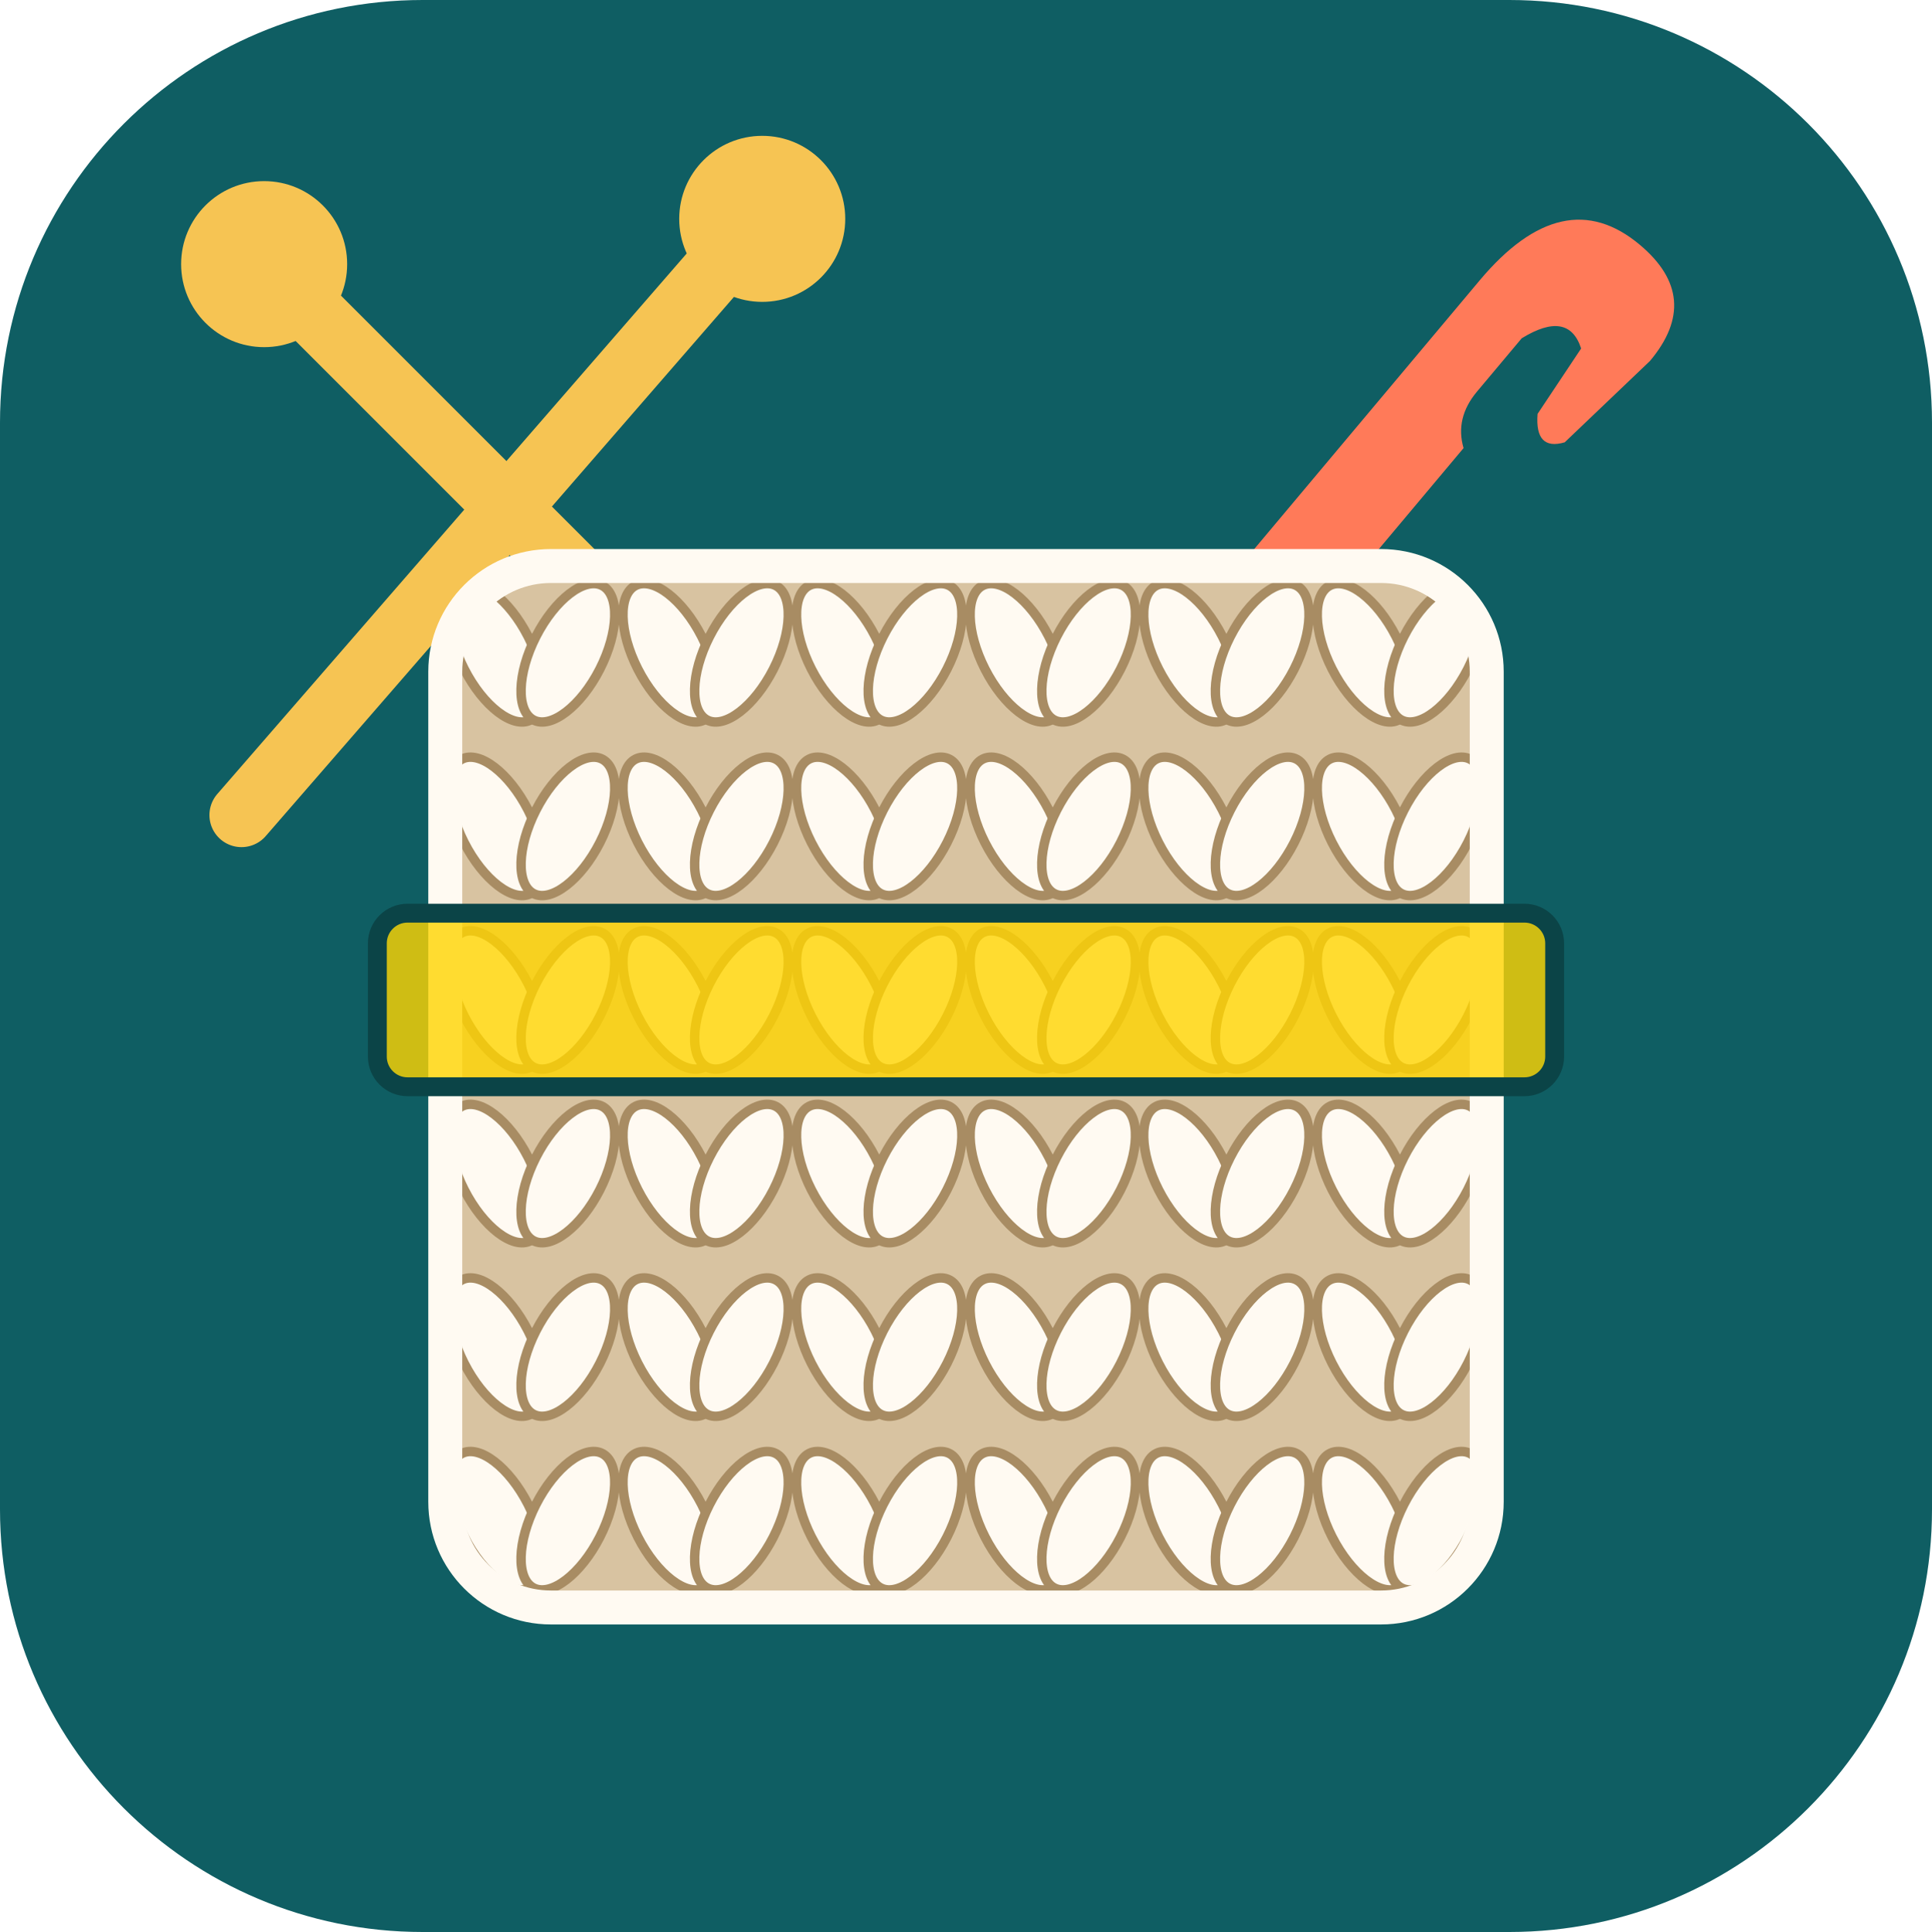
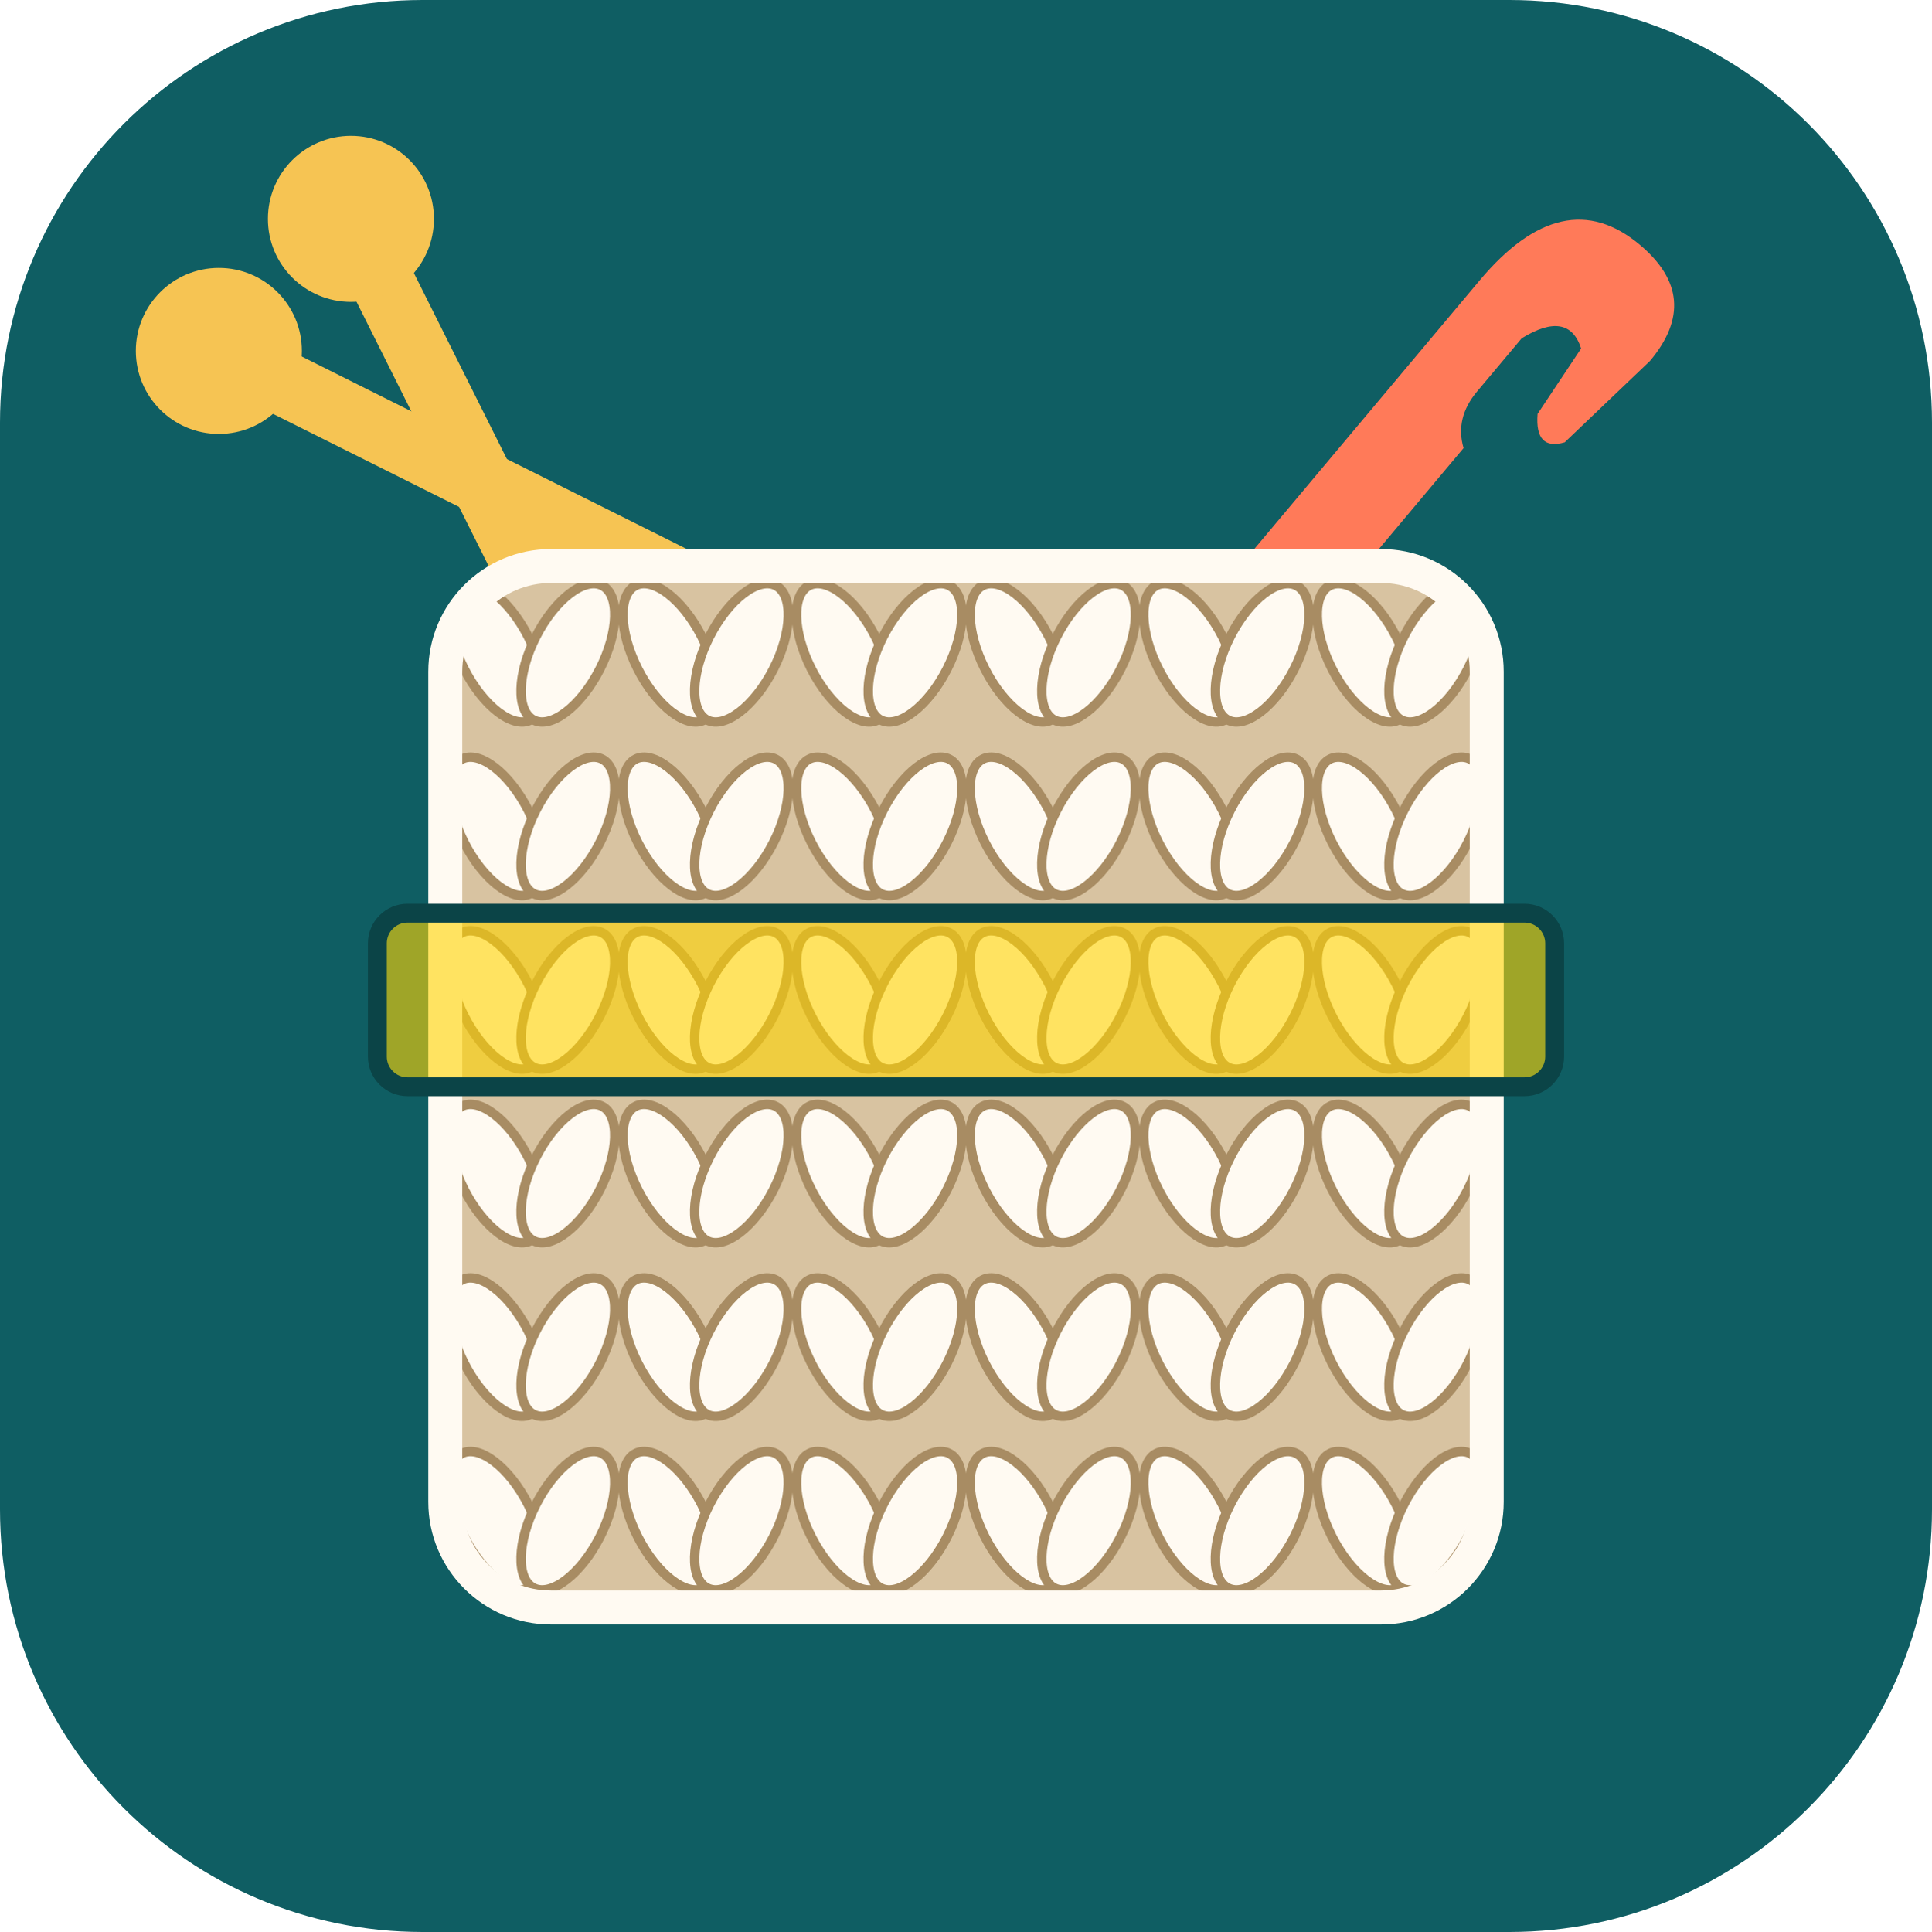
<svg xmlns="http://www.w3.org/2000/svg" viewBox="0 0 512 512">
  <defs>
    <pattern id="knit" x="118" y="150" width="46" height="46" patternUnits="userSpaceOnUse">
      <rect width="46" height="46" fill="#d8c3a1" />
      <ellipse cx="13.5" cy="23" rx="9.5" ry="20" transform="rotate(-27 13.5 23)" fill="#fffaf2" stroke="#a88c63" stroke-width="2.5" />
      <ellipse cx="32.5" cy="23" rx="9.5" ry="20" transform="rotate(27 32.5 23)" fill="#fffaf2" stroke="#a88c63" stroke-width="2.5" />
    </pattern>
    <clipPath id="sq">
      <rect x="118" y="150" width="276" height="276" rx="28" />
    </clipPath>
  </defs>
  <rect width="512" height="512" rx="112" fill="#0f5e63" />
  <g stroke="#f6c453" stroke-width="17" stroke-linecap="round" fill="#f6c453">
-     <line x1="76" y1="76" x2="250" y2="250" />
-     <circle cx="70" cy="70" r="22" stroke="none" />
-     <line x1="196" y1="64" x2="64" y2="216" />
-     <circle cx="202" cy="58" r="22" stroke="none" />
+     <line x1="64" y1="96" x2="272" y2="200" />
+     <circle cx="58" cy="93" r="22" stroke="none" />
+     <line x1="96" y1="64" x2="200" y2="272" />
+     <circle cx="93" cy="58" r="22" stroke="none" />
  </g>
  <g transform="translate(424 56) rotate(40) scale(1.15)">
    <path d="M-11 300 L-11 30 Q-11 0 12 0 Q31 0 31 19 L28 46 Q24 52 19 45 L17 27 Q9 22 5 34 L5 50 Q5 58 11 62 L11 300 Z" fill="#ff7a59" />
    <rect x="-17" y="150" width="34" height="66" rx="11" fill="#ff7a59" />
  </g>
  <rect x="118" y="150" width="276" height="276" fill="url(#knit)" clip-path="url(#sq)" />
  <rect x="118" y="150" width="276" height="276" rx="28" fill="none" stroke="#fffaf2" stroke-width="9" />
-   <rect x="100" y="242" width="312" height="46" rx="8" fill="#ffd400" opacity=".8" />
+   <rect x="100" y="242" width="312" height="46" rx="8" fill="#ffd400" opacity=".6" />
  <rect x="100" y="242" width="312" height="46" rx="8" fill="none" stroke="#0b4447" stroke-width="5" />
</svg>
